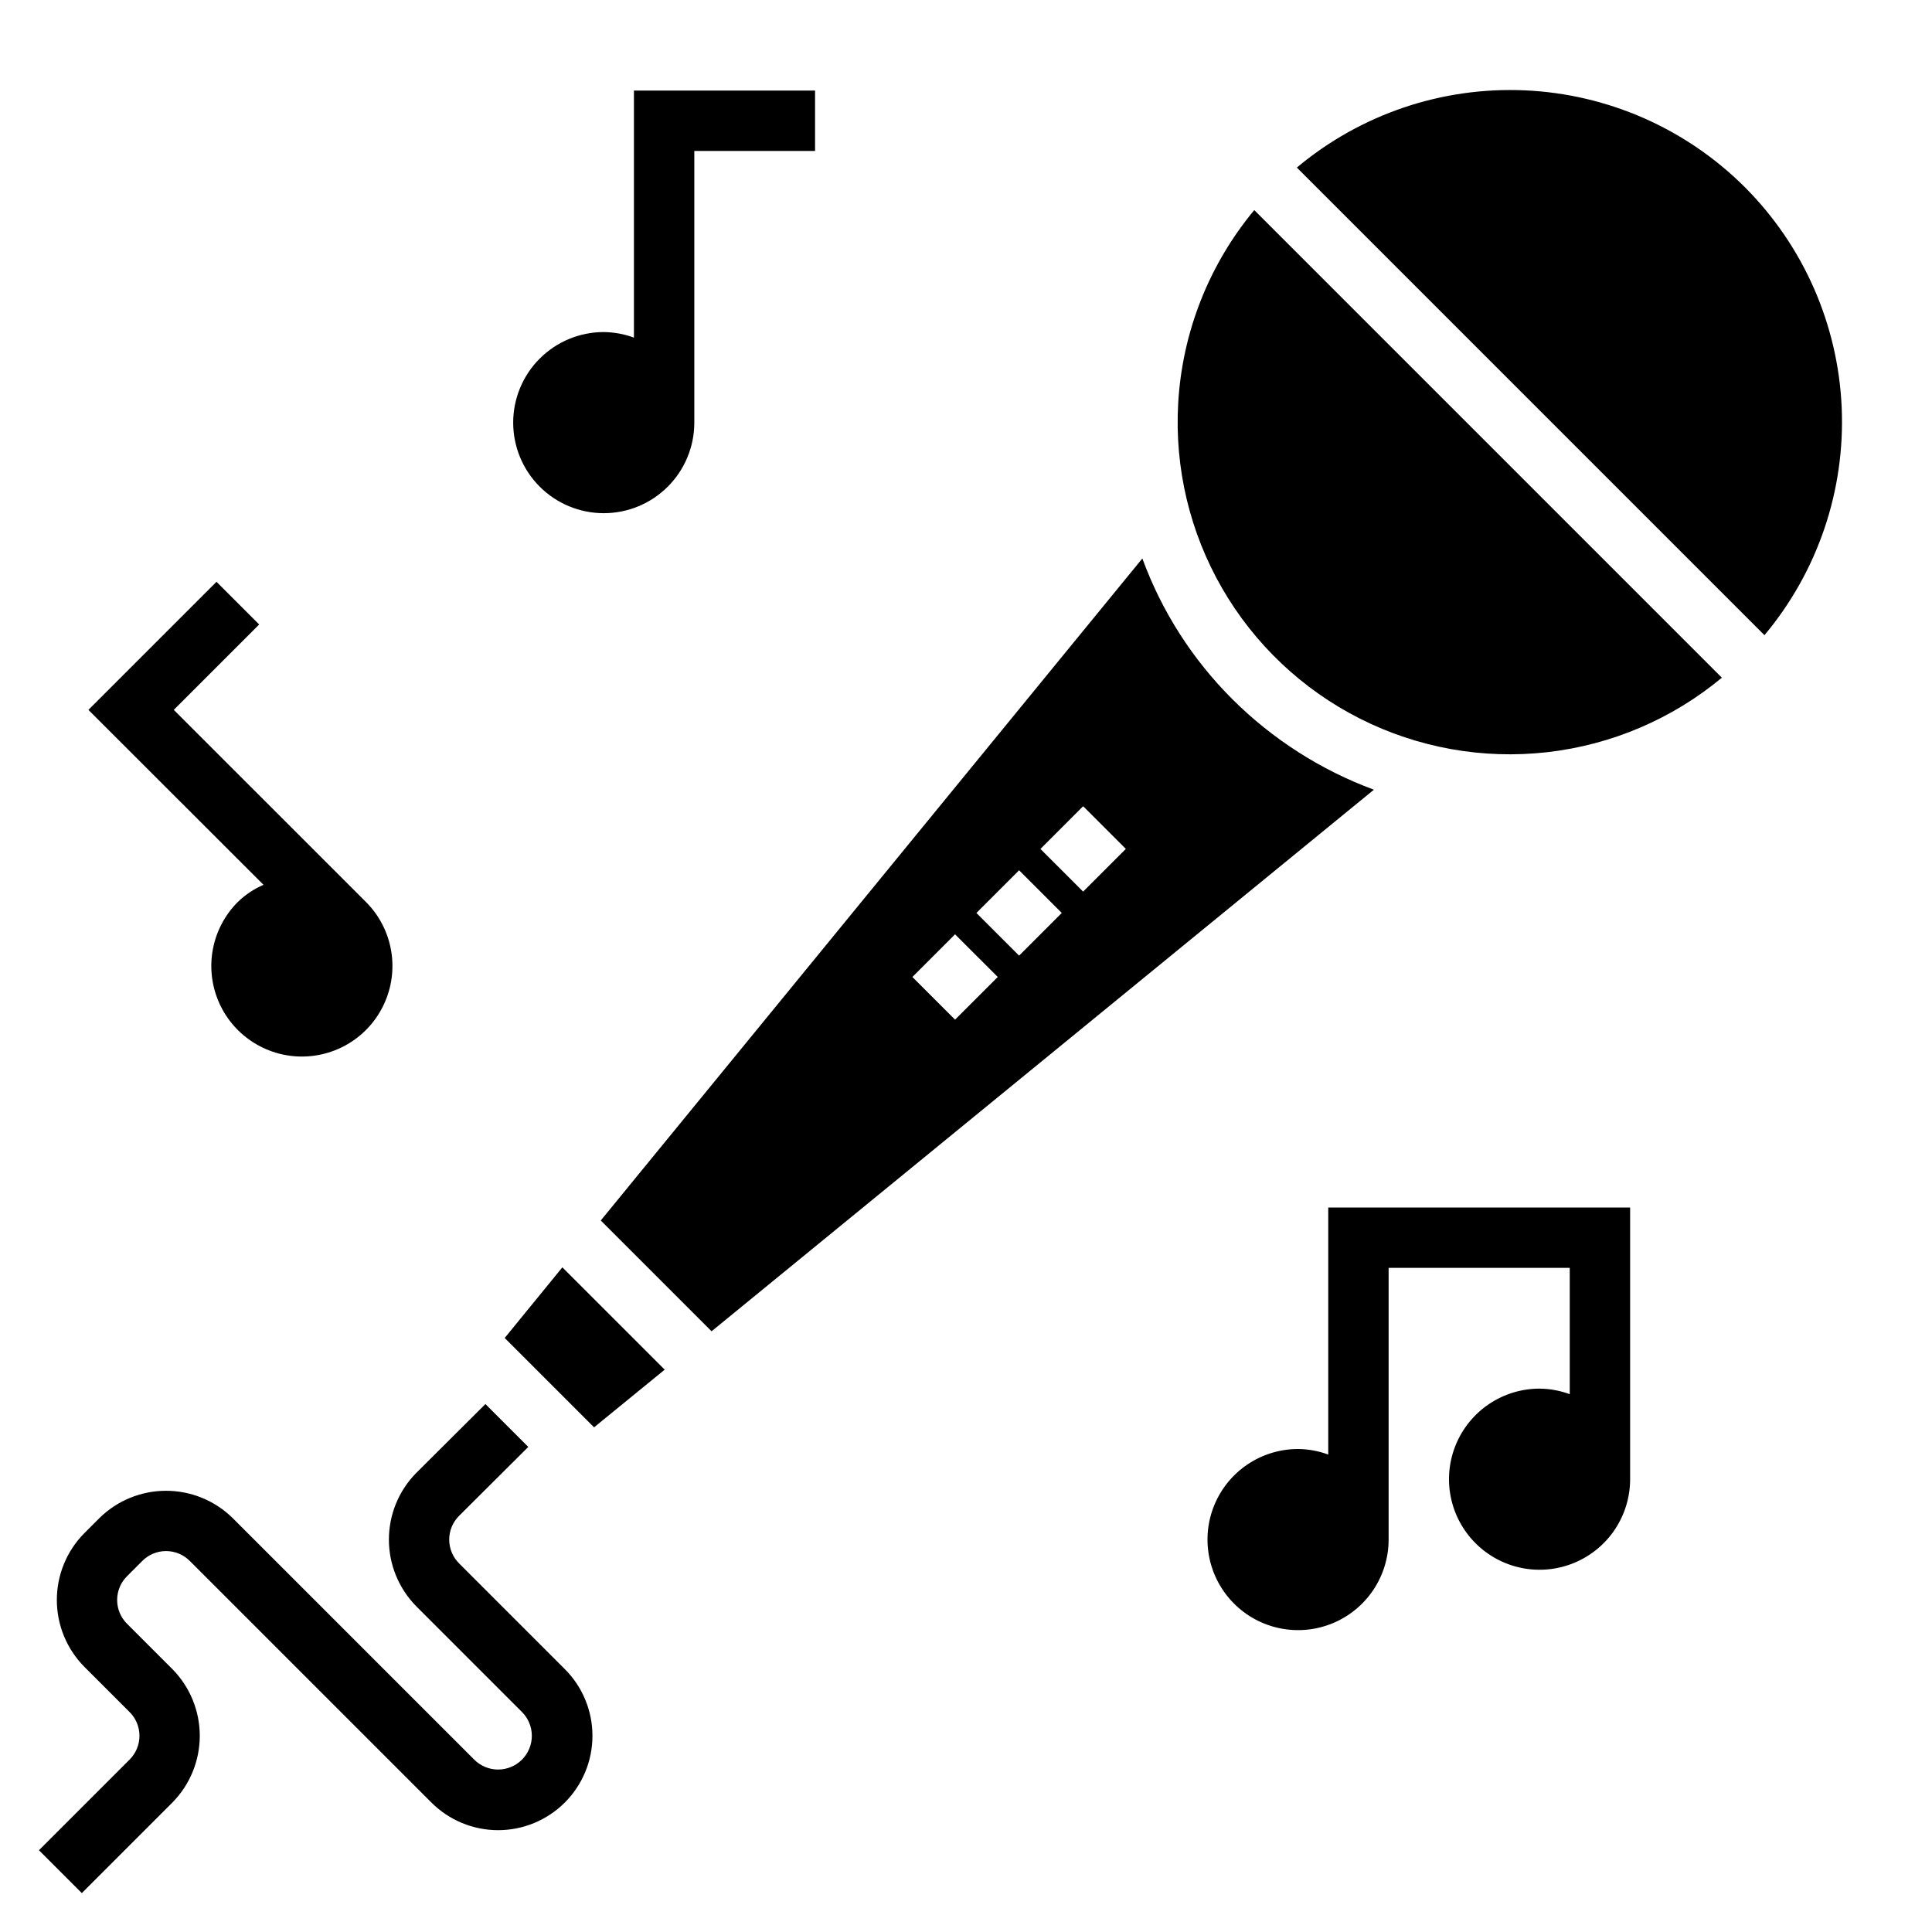
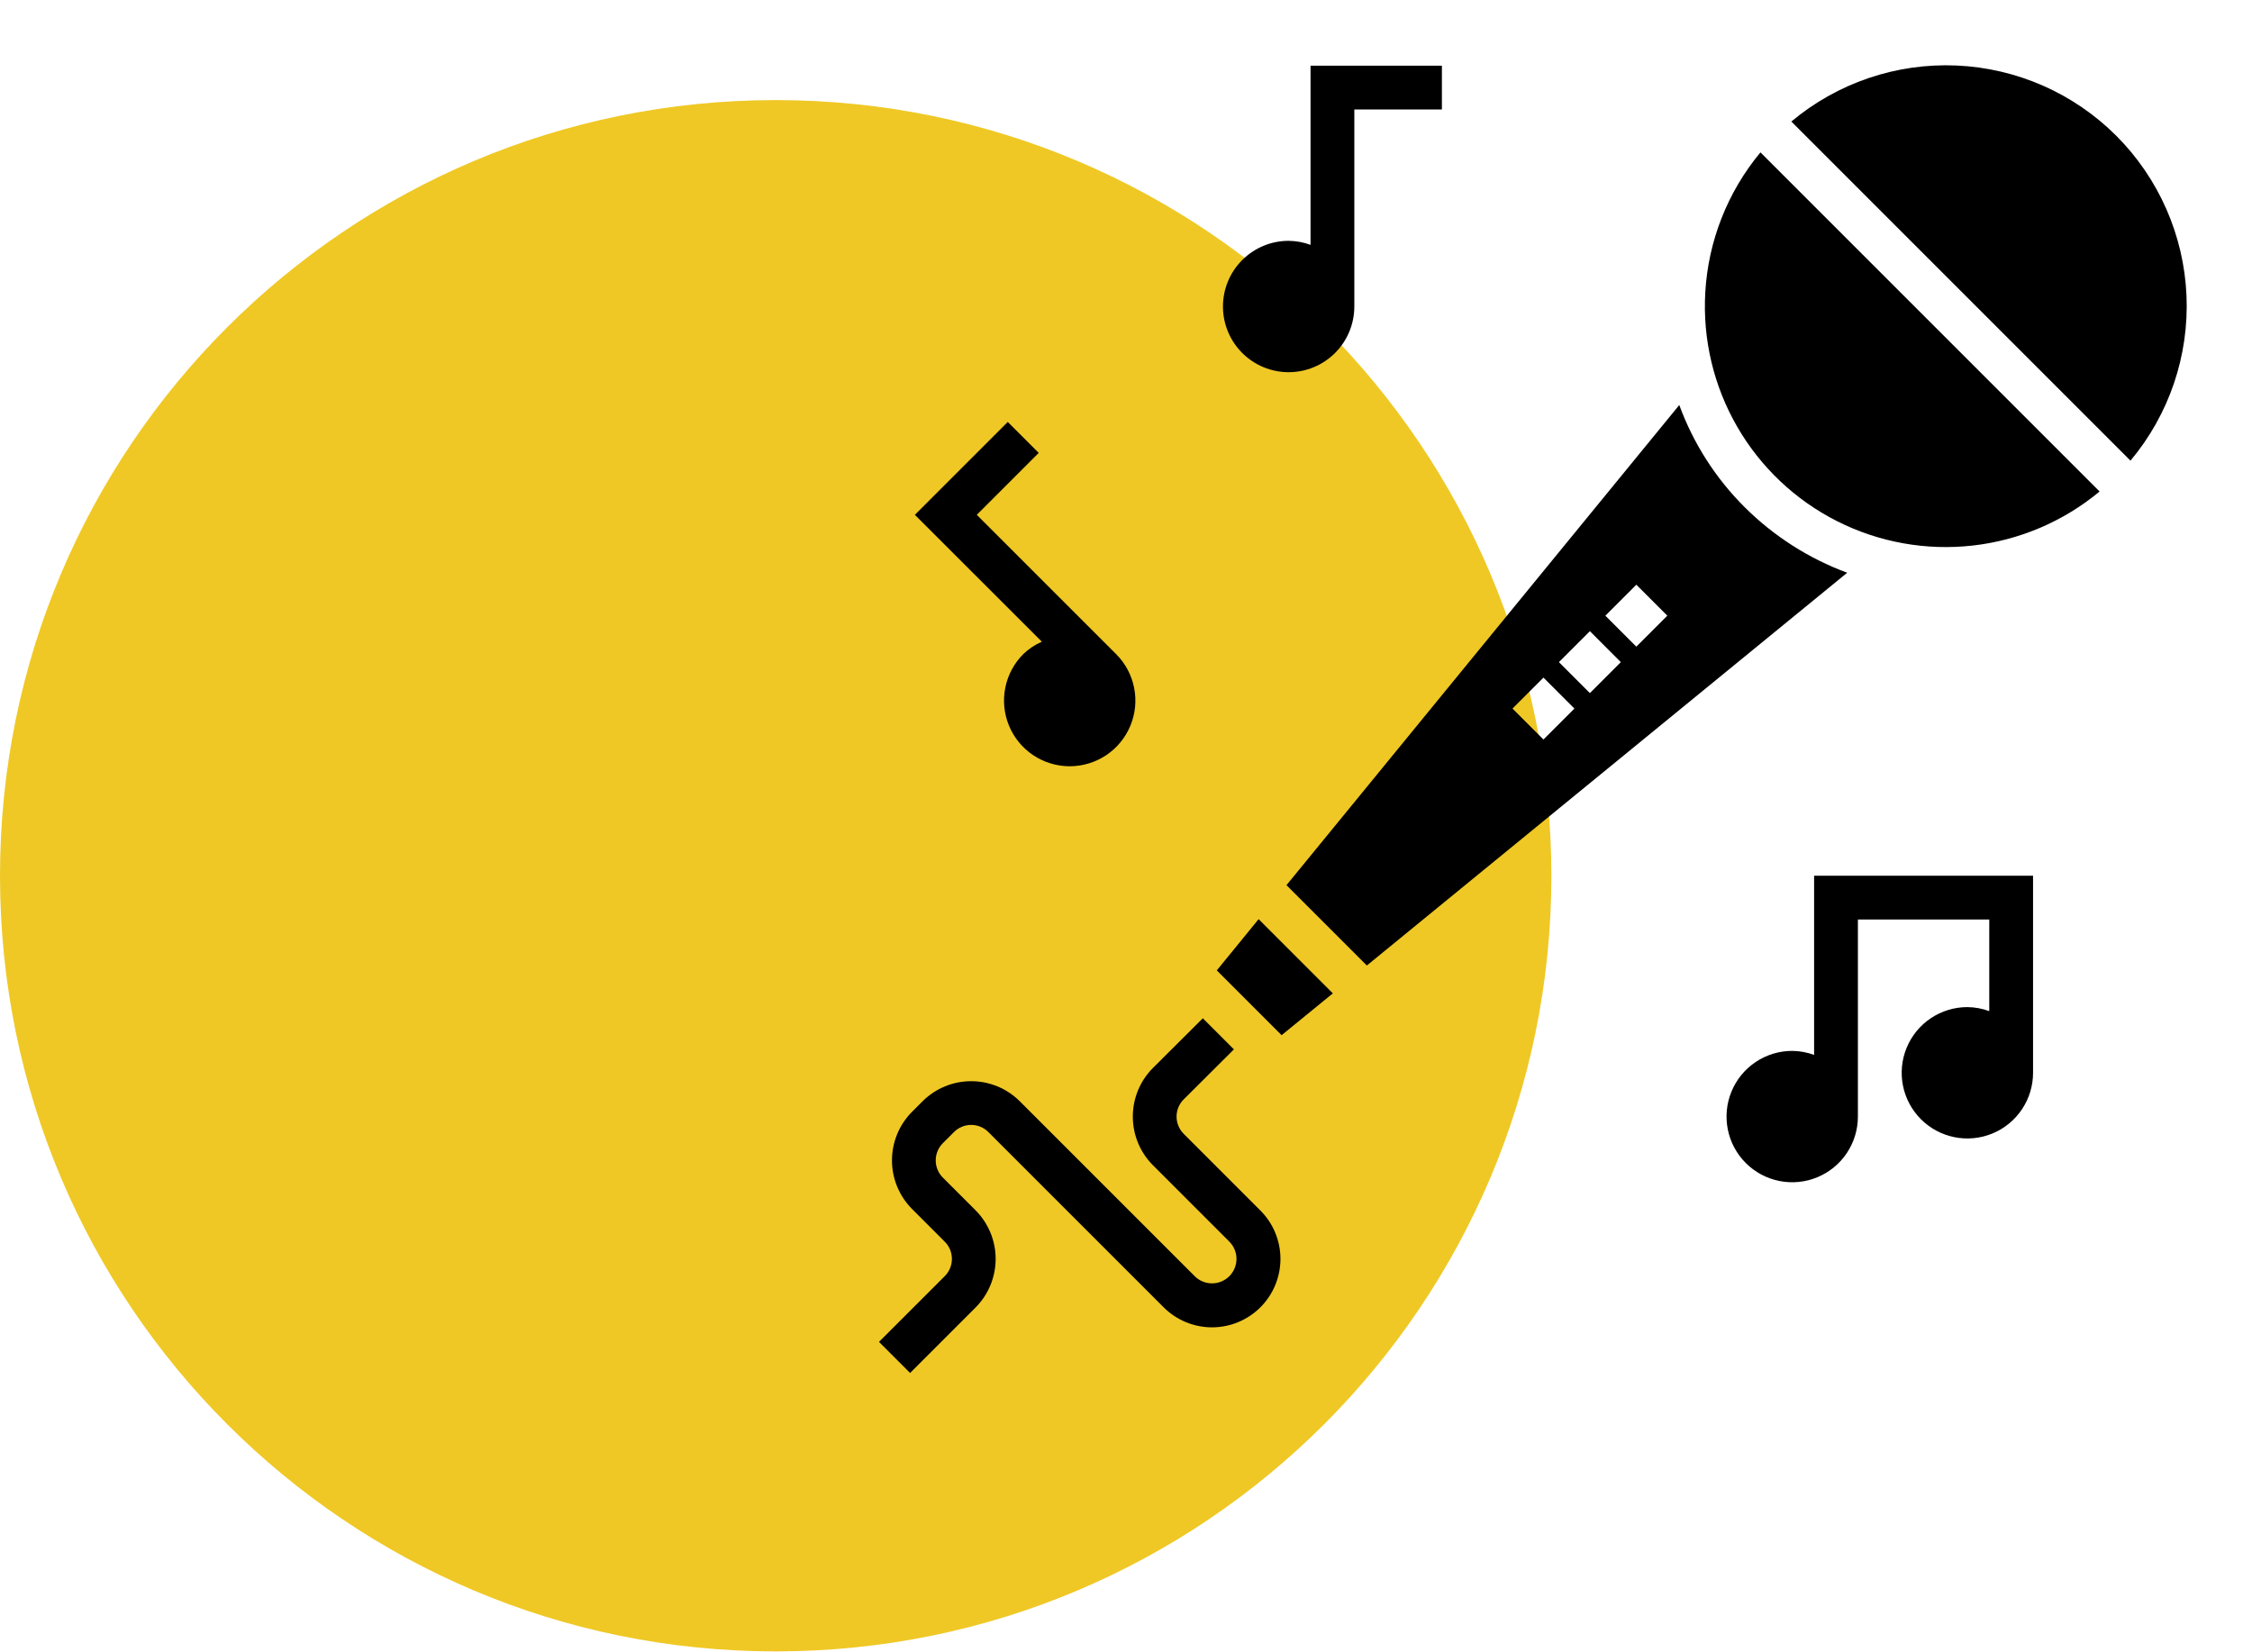
- <svg xmlns="http://www.w3.org/2000/svg" width="112" height="112" viewBox="0 0 112 112" fill="none">
-   <path d="M101.15 10.851C97.746 7.451 93.192 5.448 88.386 5.237C83.579 5.027 78.868 6.624 75.18 9.714L102.287 36.822C105.377 33.134 106.975 28.422 106.764 23.616C106.553 18.809 104.55 14.255 101.15 10.851Z" fill="black" />
-   <path d="M68.301 23.38C68.087 27.123 68.971 30.848 70.844 34.096C72.717 37.344 75.499 39.974 78.846 41.664C82.193 43.353 85.961 44.028 89.687 43.606C93.413 43.184 96.934 41.683 99.818 39.287L72.711 12.18C70.08 15.345 68.534 19.27 68.301 23.38Z" fill="black" />
-   <path d="M29.258 77.564L34.438 82.744L38.533 79.401L32.6 73.469L29.258 77.564Z" fill="black" />
-   <path d="M71.456 40.547C69.135 38.238 67.349 35.449 66.223 32.375L34.828 70.752L41.251 77.175L79.646 45.78C76.572 44.644 73.779 42.859 71.456 40.547ZM55.366 59.111L52.892 56.637L55.366 54.163L57.841 56.637L55.366 59.111ZM59.078 55.4L56.603 52.925L59.078 50.451L61.552 52.925L59.078 55.4ZM62.79 51.688L60.315 49.214L62.791 46.737L65.266 49.212L62.79 51.688Z" fill="black" />
-   <path d="M13.787 52.287C13.053 53.021 12.553 53.957 12.351 54.975C12.148 55.993 12.252 57.049 12.65 58.008C13.047 58.968 13.72 59.788 14.584 60.364C15.447 60.941 16.462 61.249 17.5 61.249C18.538 61.249 19.553 60.941 20.417 60.364C21.28 59.788 21.953 58.968 22.35 58.008C22.748 57.049 22.852 55.993 22.649 54.975C22.447 53.957 21.947 53.021 21.213 52.287L10.074 41.152L15.025 36.201L12.55 33.727L5.125 41.152L15.275 51.293C14.723 51.532 14.219 51.868 13.787 52.287Z" fill="black" />
-   <path d="M35 29.75C36.392 29.75 37.728 29.197 38.712 28.212C39.697 27.228 40.25 25.892 40.25 24.5V8.75H47.25V5.25H36.75V19.572C36.19 19.365 35.597 19.256 35 19.25C33.608 19.25 32.272 19.803 31.288 20.788C30.303 21.772 29.75 23.108 29.75 24.5C29.75 25.892 30.303 27.228 31.288 28.212C32.272 29.197 33.608 29.75 35 29.75Z" fill="black" />
-   <path d="M77 84.322C76.44 84.115 75.847 84.006 75.25 84C74.212 84 73.197 84.308 72.333 84.885C71.47 85.462 70.797 86.282 70.4 87.241C70.002 88.2 69.898 89.256 70.101 90.274C70.303 91.293 70.803 92.228 71.538 92.962C72.272 93.697 73.207 94.197 74.226 94.399C75.244 94.602 76.3 94.498 77.259 94.1C78.218 93.703 79.038 93.03 79.615 92.167C80.192 91.303 80.5 90.288 80.5 89.25V73.5H91V80.822C90.44 80.615 89.847 80.506 89.25 80.5C88.212 80.5 87.197 80.808 86.333 81.385C85.47 81.962 84.797 82.782 84.4 83.741C84.002 84.7 83.898 85.756 84.101 86.774C84.303 87.793 84.803 88.728 85.538 89.462C86.272 90.197 87.207 90.697 88.226 90.899C89.244 91.102 90.3 90.998 91.259 90.6C92.218 90.203 93.038 89.53 93.615 88.667C94.192 87.803 94.5 86.788 94.5 85.75V70H77V84.322Z" fill="black" />
-   <path d="M26.618 90.635C26.435 90.454 26.29 90.238 26.191 90.001C26.092 89.764 26.041 89.509 26.041 89.252C26.041 88.995 26.092 88.74 26.191 88.503C26.29 88.266 26.435 88.05 26.618 87.87L30.625 83.879L28.14 81.394L24.133 85.385C23.115 86.415 22.545 87.804 22.545 89.252C22.545 90.7 23.115 92.089 24.133 93.12L30.258 99.245C30.625 99.611 30.831 100.108 30.831 100.627C30.831 101.146 30.625 101.643 30.258 102.01C29.891 102.376 29.394 102.582 28.875 102.582C28.357 102.582 27.86 102.376 27.493 102.01L13.493 88.01C12.463 86.992 11.073 86.422 9.625 86.422C8.177 86.422 6.788 86.992 5.758 88.01L4.883 88.885C3.865 89.915 3.295 91.304 3.295 92.752C3.295 94.2 3.865 95.589 4.883 96.62L7.508 99.245C7.691 99.425 7.836 99.641 7.935 99.878C8.034 100.115 8.085 100.37 8.085 100.627C8.085 100.884 8.034 101.139 7.935 101.376C7.836 101.613 7.691 101.829 7.508 102.01L2.258 107.26L4.743 109.745L9.993 104.495C11.01 103.464 11.581 102.075 11.581 100.627C11.581 99.179 11.01 97.79 9.993 96.76L7.368 94.135C7.185 93.954 7.04 93.738 6.941 93.501C6.842 93.264 6.791 93.009 6.791 92.752C6.791 92.495 6.842 92.24 6.941 92.003C7.04 91.766 7.185 91.55 7.368 91.37L8.243 90.495C8.424 90.312 8.639 90.166 8.876 90.067C9.114 89.968 9.368 89.917 9.625 89.917C9.882 89.917 10.137 89.968 10.374 90.067C10.612 90.166 10.827 90.312 11.008 90.495L25.008 104.495C26.034 105.52 27.425 106.097 28.875 106.097C30.326 106.097 31.717 105.52 32.743 104.495C33.769 103.469 34.345 102.078 34.345 100.627C34.345 99.176 33.769 97.785 32.743 96.76L26.618 90.635Z" fill="black" />
+ <svg xmlns="http://www.w3.org/2000/svg" width="180" height="132" viewBox="0 0 180 132" fill="none">
+   <circle cx="62" cy="70" r="62" fill="#EFC825" />
+   <path d="M169.15 10.851C165.746 7.451 161.192 5.448 156.386 5.237C151.579 5.027 146.868 6.624 143.18 9.714L170.287 36.822C173.377 33.134 174.975 28.422 174.764 23.616C174.553 18.809 172.55 14.255 169.15 10.851Z" fill="black" />
+   <path d="M136.301 23.38C136.087 27.123 136.971 30.848 138.844 34.096C140.717 37.344 143.498 39.974 146.846 41.664C150.193 43.353 153.961 44.028 157.687 43.606C161.413 43.184 164.934 41.683 167.818 39.287L140.711 12.18C138.08 15.345 136.534 19.27 136.301 23.38Z" fill="black" />
+   <path d="M97.258 77.564L102.438 82.744L106.533 79.401L100.6 73.469L97.258 77.564Z" fill="black" />
+   <path d="M139.456 40.547C137.135 38.238 135.349 35.449 134.223 32.375L102.828 70.752L109.251 77.175L147.646 45.78C144.572 44.644 141.779 42.859 139.456 40.547ZM123.366 59.111L120.892 56.637L123.366 54.163L125.841 56.637L123.366 59.111ZM127.078 55.4L124.603 52.925L127.078 50.451L129.552 52.925L127.078 55.4ZM130.79 51.688L128.315 49.214L130.791 46.737L133.266 49.212L130.79 51.688Z" fill="black" />
+   <path d="M81.787 52.287C81.053 53.021 80.553 53.957 80.351 54.975C80.148 55.993 80.252 57.049 80.65 58.008C81.047 58.968 81.72 59.788 82.584 60.364C83.447 60.941 84.462 61.249 85.5 61.249C86.538 61.249 87.553 60.941 88.417 60.364C89.28 59.788 89.953 58.968 90.35 58.008C90.748 57.049 90.852 55.993 90.649 54.975C90.447 53.957 89.947 53.021 89.213 52.287L78.074 41.152L83.025 36.201L80.55 33.727L73.125 41.152L83.275 51.293C82.723 51.532 82.219 51.868 81.787 52.287Z" fill="black" />
+   <path d="M103 29.75C104.392 29.75 105.728 29.197 106.712 28.212C107.697 27.228 108.25 25.892 108.25 24.5V8.75H115.25V5.25H104.75V19.572C104.19 19.365 103.598 19.256 103 19.25C101.608 19.25 100.272 19.803 99.288 20.788C98.303 21.772 97.75 23.108 97.75 24.5C97.75 25.892 98.303 27.228 99.288 28.212C100.272 29.197 101.608 29.75 103 29.75Z" fill="black" />
+   <path d="M145 84.322C144.44 84.115 143.848 84.006 143.25 84C142.212 84 141.197 84.308 140.333 84.885C139.47 85.462 138.797 86.282 138.4 87.241C138.002 88.2 137.898 89.256 138.101 90.274C138.303 91.293 138.803 92.228 139.538 92.962C140.272 93.697 141.207 94.197 142.226 94.399C143.244 94.602 144.3 94.498 145.259 94.1C146.218 93.703 147.038 93.03 147.615 92.167C148.192 91.303 148.5 90.288 148.5 89.25V73.5H159V80.822C158.44 80.615 157.848 80.506 157.25 80.5C156.212 80.5 155.197 80.808 154.333 81.385C153.47 81.962 152.797 82.782 152.4 83.741C152.002 84.7 151.898 85.756 152.101 86.774C152.303 87.793 152.803 88.728 153.538 89.462C154.272 90.197 155.207 90.697 156.226 90.899C157.244 91.102 158.3 90.998 159.259 90.6C160.218 90.203 161.038 89.53 161.615 88.667C162.192 87.803 162.5 86.788 162.5 85.75V70H145V84.322Z" fill="black" />
+   <path d="M94.618 90.635C94.435 90.454 94.29 90.238 94.191 90.001C94.092 89.764 94.041 89.509 94.041 89.252C94.041 88.995 94.092 88.74 94.191 88.503C94.29 88.266 94.435 88.05 94.618 87.87L98.625 83.879L96.14 81.394L92.133 85.385C91.115 86.415 90.545 87.804 90.545 89.252C90.545 90.7 91.115 92.089 92.133 93.12L98.258 99.245C98.624 99.611 98.831 100.108 98.831 100.627C98.831 101.146 98.624 101.643 98.258 102.01C97.891 102.376 97.394 102.582 96.875 102.582C96.357 102.582 95.859 102.376 95.493 102.01L81.493 88.01C80.463 86.992 79.073 86.422 77.625 86.422C76.177 86.422 74.788 86.992 73.758 88.01L72.883 88.885C71.865 89.915 71.295 91.304 71.295 92.752C71.295 94.2 71.865 95.589 72.883 96.62L75.508 99.245C75.691 99.425 75.836 99.641 75.935 99.878C76.034 100.115 76.085 100.37 76.085 100.627C76.085 100.884 76.034 101.139 75.935 101.376C75.836 101.613 75.691 101.829 75.508 102.01L70.258 107.26L72.743 109.745L77.993 104.495C79.01 103.464 79.581 102.075 79.581 100.627C79.581 99.179 79.01 97.79 77.993 96.76L75.368 94.135C75.185 93.954 75.04 93.738 74.941 93.501C74.842 93.264 74.791 93.009 74.791 92.752C74.791 92.495 74.842 92.24 74.941 92.003C75.04 91.766 75.185 91.55 75.368 91.37L76.243 90.495C76.424 90.312 76.639 90.166 76.876 90.067C77.114 89.968 77.368 89.917 77.625 89.917C77.882 89.917 78.137 89.968 78.374 90.067C78.612 90.166 78.827 90.312 79.008 90.495L93.008 104.495C94.034 105.52 95.425 106.097 96.875 106.097C98.326 106.097 99.717 105.52 100.743 104.495C101.769 103.469 102.345 102.078 102.345 100.627C102.345 99.176 101.769 97.785 100.743 96.76L94.618 90.635Z" fill="black" />
</svg>
